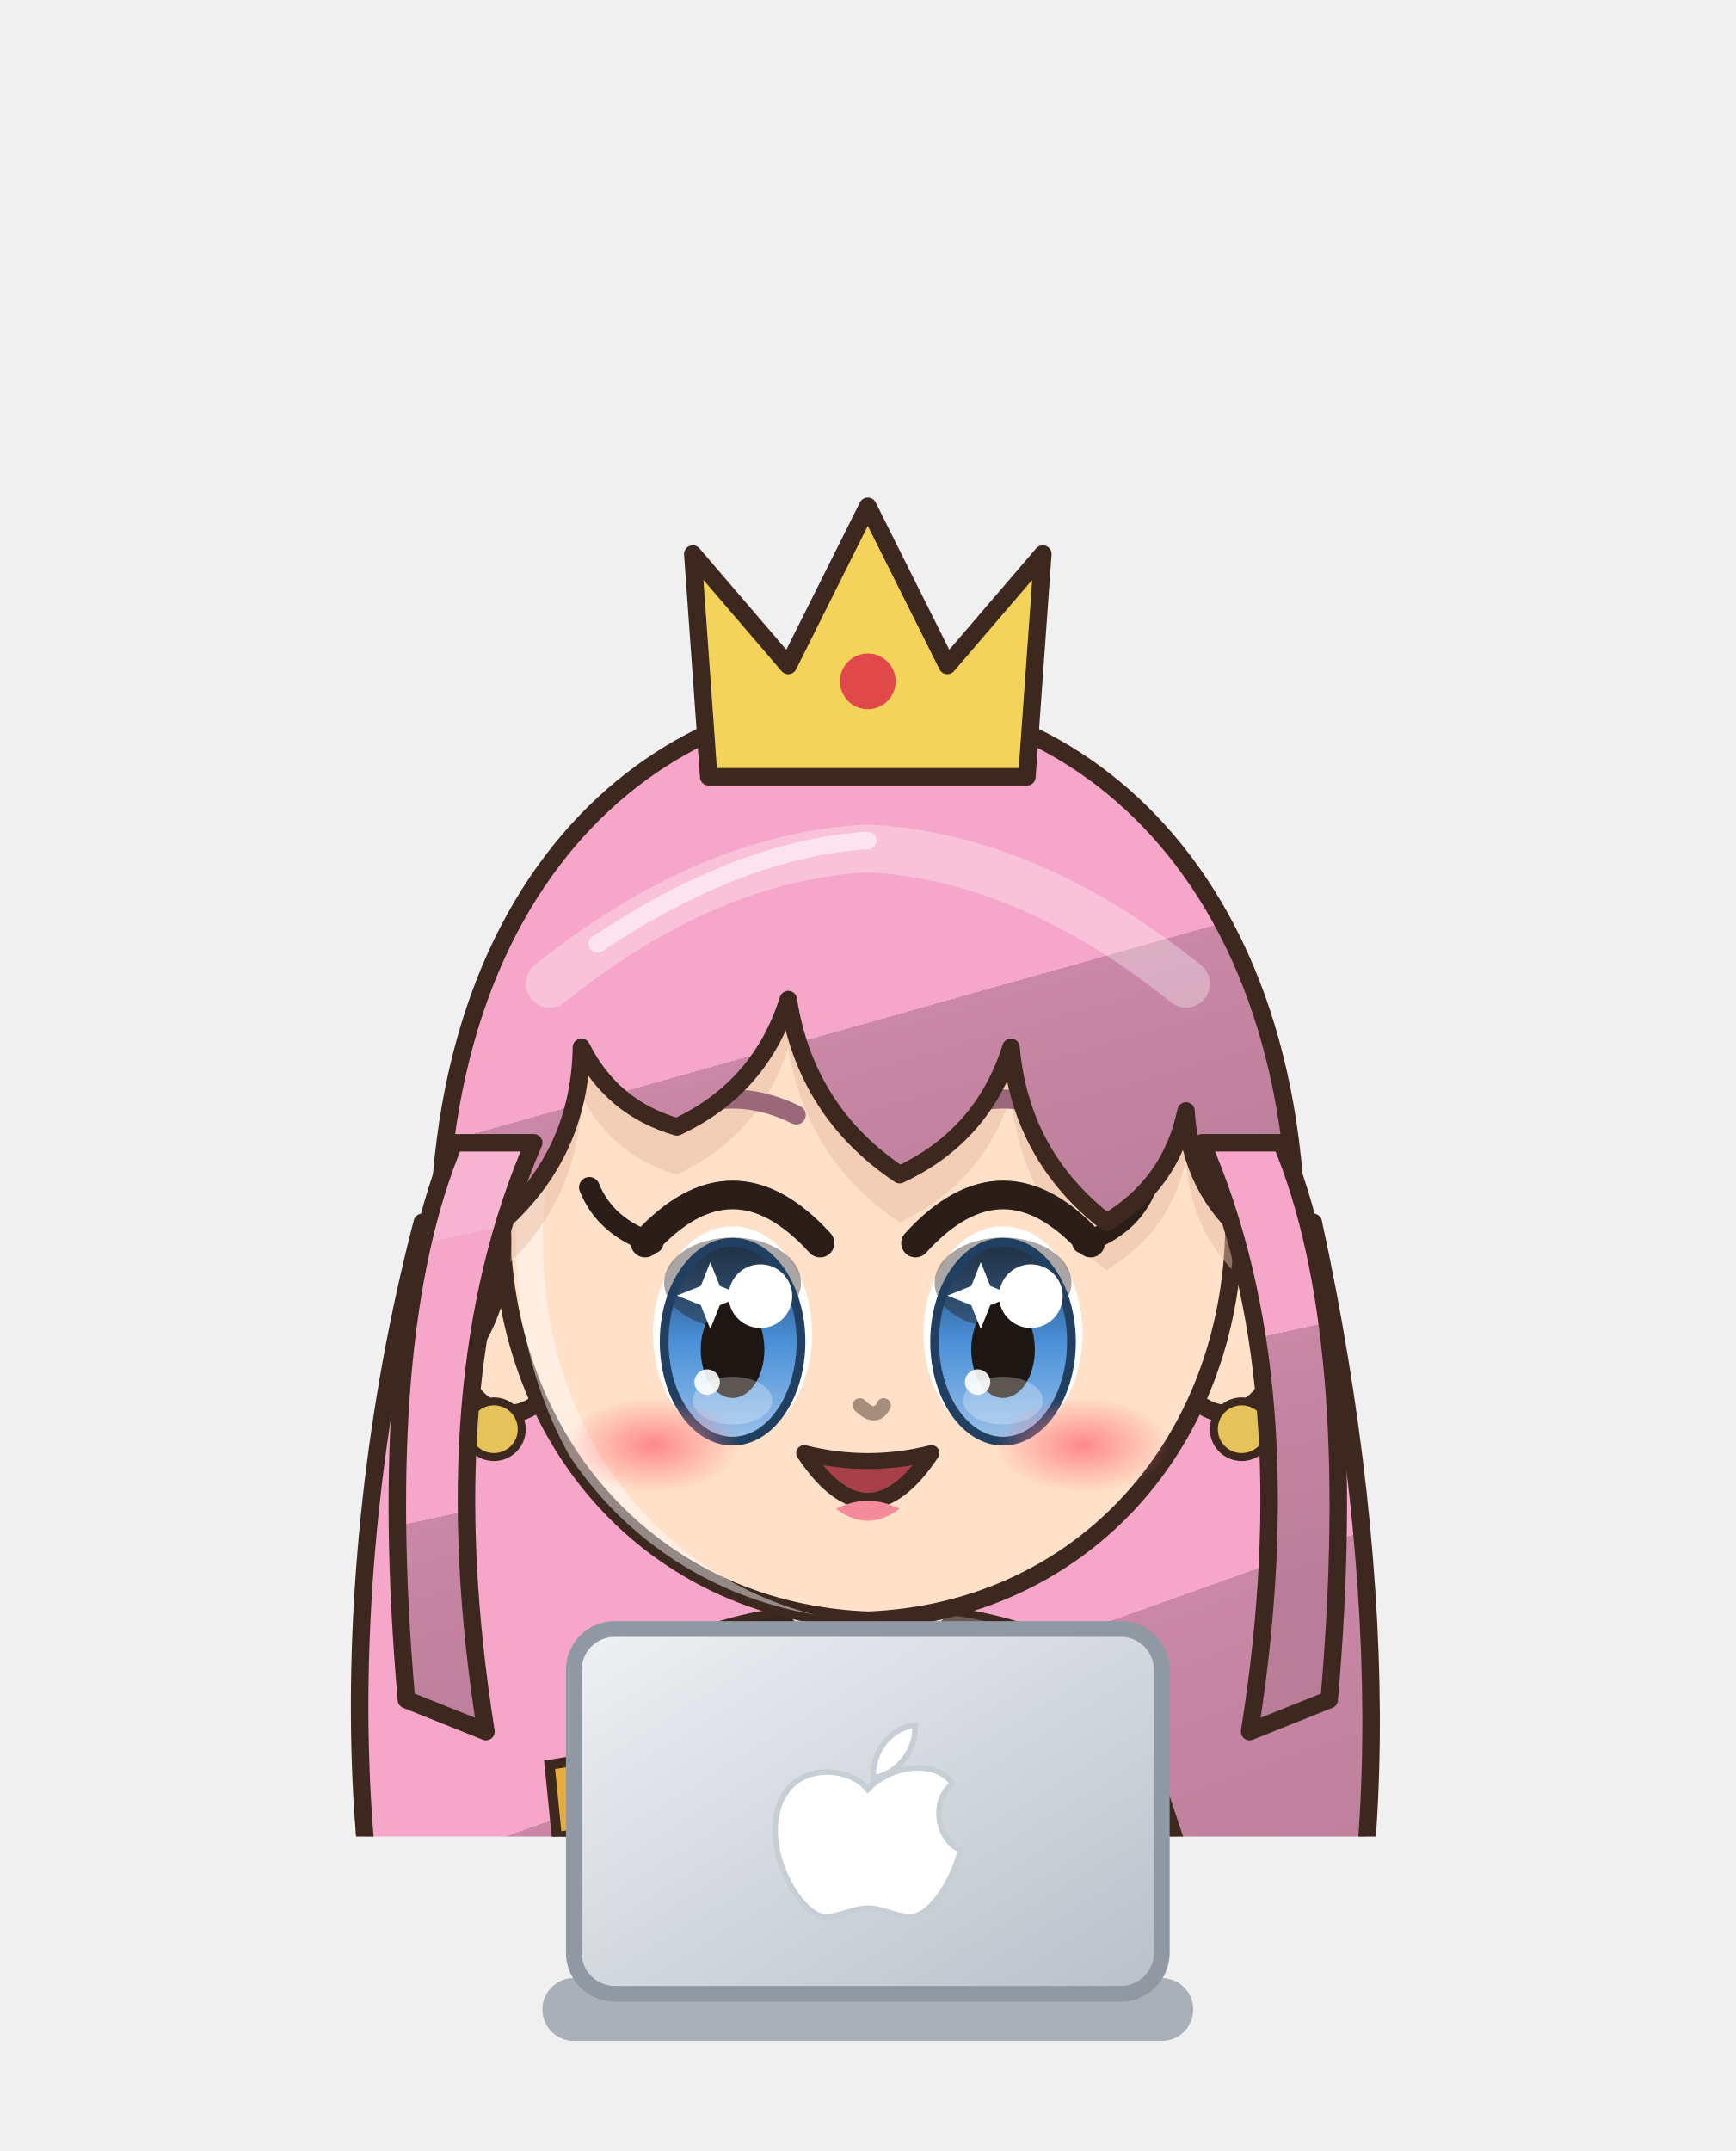
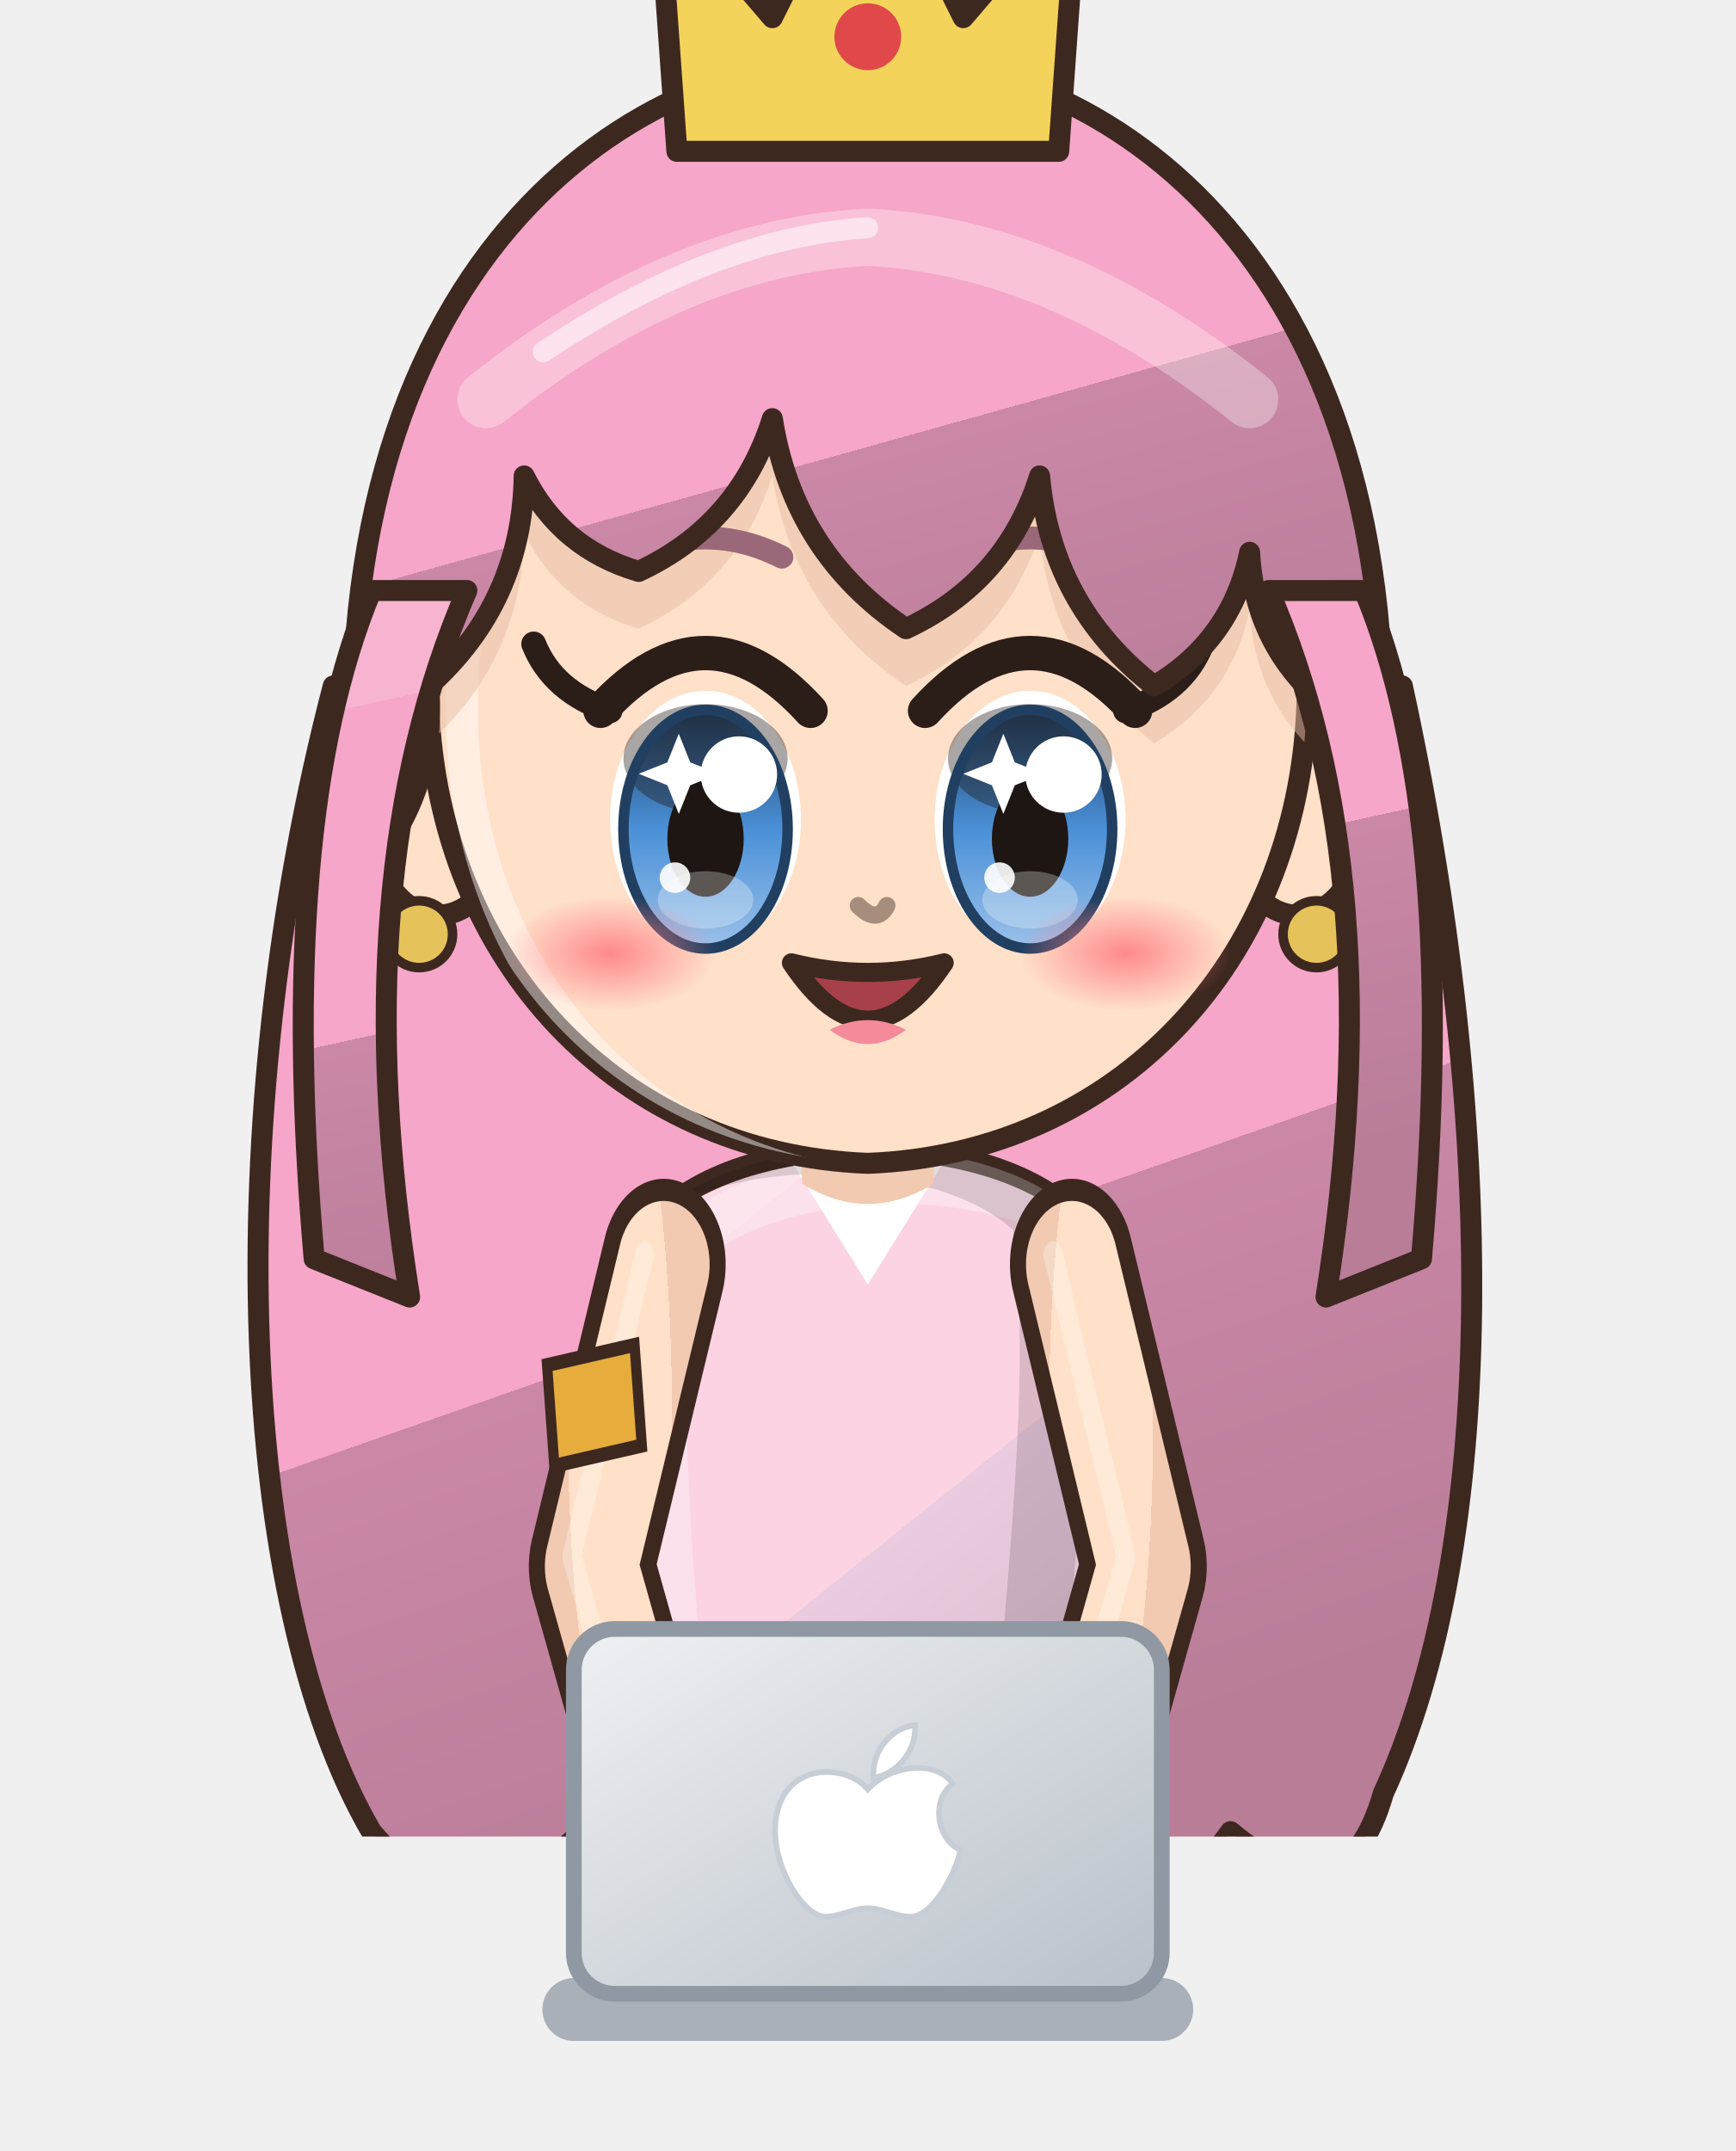
<svg xmlns="http://www.w3.org/2000/svg" viewBox="1141.3 603.2 110.4 136.8" width="110.4" height="136.8">
  <svg x="1141.3" y="603.2" viewBox="-120 -180 240 253.91" width="110.4" height="116.8">
    <defs>
      <linearGradient id="hair225" x1="0" y1="0" x2=".35" y2="1">
        <stop offset="0" stop-color="#f7b4d0" />
        <stop offset=".16" stop-color="#f7b4d0" />
        <stop offset=".16" stop-color="#f6a6c8" />
        <stop offset=".58" stop-color="#f6a6c8" />
        <stop offset=".58" stop-color="#ca88a6" />
        <stop offset="1" stop-color="#b97d98" />
      </linearGradient>
      <radialGradient id="skin225" cx=".4" cy=".32" r=".85">
        <stop offset="0" stop-color="#ffe0c8" />
        <stop offset=".84" stop-color="#ffe0c8" />
        <stop offset=".84" stop-color="#f1cab1" />
        <stop offset="1" stop-color="#f1cab1" />
      </radialGradient>
      <linearGradient id="cloth225" x1="0" y1="0" x2=".45" y2="1">
        <stop offset="0" stop-color="#fbdae6" />
        <stop offset=".16" stop-color="#fbdae6" />
        <stop offset=".16" stop-color="#fbd3e2" />
        <stop offset=".6" stop-color="#fbd3e2" />
        <stop offset=".6" stop-color="#ebcbdf" />
        <stop offset="1" stop-color="#d8bacd" />
      </linearGradient>
      <linearGradient id="iris225" x1="0" y1="0" x2="0" y2="1">
        <stop offset="0" stop-color="#214061" />
        <stop offset=".5" stop-color="#4a90d8" />
        <stop offset="1" stop-color="#9bc1e9" />
      </linearGradient>
      <linearGradient id="gold225" x1="0" y1="0" x2="1" y2="1">
        <stop offset="0" stop-color="#f6d27a" />
        <stop offset=".55" stop-color="#d9a63a" />
        <stop offset="1" stop-color="#a8761e" />
      </linearGradient>
      <linearGradient id="steel225" x1="0" y1="0" x2="1" y2="1">
        <stop offset="0" stop-color="#e4e8ee" />
        <stop offset=".5" stop-color="#9aa3ad" />
        <stop offset="1" stop-color="#5a606a" />
      </linearGradient>
      <linearGradient id="beard225" x1="0" y1="0" x2="0" y2="1">
        <stop offset="0" stop-color="#e6e6ea" />
        <stop offset="1" stop-color="#b8b8c2" />
      </linearGradient>
      <radialGradient id="hawkiris225" cx=".45" cy=".4" r=".7">
        <stop offset="0" stop-color="#ffe27a" />
        <stop offset=".6" stop-color="#e8a52a" />
        <stop offset="1" stop-color="#9a5a12" />
      </radialGradient>
      <linearGradient id="straw225" x1="0" y1="0" x2=".3" y2="1">
        <stop offset="0" stop-color="#ffe7aa" />
        <stop offset=".16" stop-color="#ffe7aa" />
        <stop offset=".16" stop-color="#ffe39a" />
        <stop offset=".58" stop-color="#ffe39a" />
        <stop offset=".58" stop-color="#e9b456" />
        <stop offset="1" stop-color="#d6a54f" />
      </linearGradient>
      <radialGradient id="blush225">
        <stop offset="0" stop-color="#ff7f86" stop-opacity=".9" />
        <stop offset="1" stop-color="#ff7f86" stop-opacity="0" />
      </radialGradient>
      <clipPath id="face225">
        <path d="M -46,-4 C -47,-38 -25,-55 0,-55 C 25,-55 47,-38 46,-4 C 45,23 26,43 0,44 C -26,43 -45,23 -46,-4 Z" />
      </clipPath>
      <clipPath id="torso225">
        <path d="M -30,50 C -34,68 -28,94 -26,124 L 26,124 C 28,94 34,68 30,50 C 18,40 -18,40 -30,50 Z" />
      </clipPath>
    </defs>
-     <ellipse cx="0" cy="208" rx="42" ry="7" fill="#000000" opacity=".16" />
-     <g transform="translate(0,44.0) scale(1.100,1.100) translate(0,-44)">
-       <path d="M -56,-6 C -68,40 -66,90 -52,114 Q -42,126 -30,114 Q -20,128 -8,116 Q 4,128 16,116 Q 28,128 38,114 Q 50,124 54,110 C 66,84 66,40 56,-6 Z" fill="url(#hair225)" stroke="#3d2820" stroke-width="2.2" stroke-linejoin="round" />
+     <g transform="translate(0,205) scale(1.2) translate(0,-205)">
+       <ellipse cx="0" cy="208" rx="42" ry="7" fill="#000000" opacity=".16" />
+       <g transform="translate(0,18.2) scale(1.100,1.100) translate(0,-44)">
+         <path d="M -56,-6 C -68,40 -66,90 -52,114 Q -42,126 -30,114 Q -20,128 -8,116 Q 4,128 16,116 Q 28,128 38,114 Q 50,124 54,110 C 66,84 66,40 56,-6 Z" fill="url(#hair225)" stroke="#3d2820" stroke-width="2.2" stroke-linejoin="round" />
+       </g>
+       <g transform="translate(0,205) scale(0.84,1.16) translate(0,-205)">
+         <path d="M -26,116 C -30,150 -16,180 -4,196 L 4,196 C 16,180 30,150 26,116 Z" fill="#f48aa8" stroke="#3d2820" stroke-width="2.2" stroke-linejoin="round" />
+         <path d="M -22,130 q 5.5,6 11,0" stroke="#d0607e" stroke-width="1.4" fill="none" />
+         <path d="M -11,130 q 5.5,6 11,0" stroke="#d0607e" stroke-width="1.4" fill="none" />
+         <path d="M 0,130 q 5.5,6 11,0" stroke="#d0607e" stroke-width="1.4" fill="none" />
+         <path d="M 11,130 q 5.5,6 11,0" stroke="#d0607e" stroke-width="1.4" fill="none" />
+         <path d="M -20,144 q 5.5,6 11,0" stroke="#d0607e" stroke-width="1.4" fill="none" />
+         <path d="M -9,144 q 5.5,6 11,0" stroke="#d0607e" stroke-width="1.4" fill="none" />
+         <path d="M 2,144 q 5.5,6 11,0" stroke="#d0607e" stroke-width="1.4" fill="none" />
+         <path d="M -18,158 q 5.5,6 11,0" stroke="#d0607e" stroke-width="1.4" fill="none" />
+         <path d="M -7,158 q 5.5,6 11,0" stroke="#d0607e" stroke-width="1.4" fill="none" />
+         <path d="M -16,172 q 5.5,6 11,0" stroke="#d0607e" stroke-width="1.4" fill="none" />
+         <path d="M -2,194 C -24,198 -40,206 -42,214 C -24,214 -10,208 0,202 C 10,208 24,214 42,214 C 40,206 24,198 2,194 Z" fill="#f6b4c8" stroke="#3d2820" stroke-width="2.2" stroke-linejoin="round" />
+         <path d="M -10,140 Q -8,166 -2,186" stroke="#ffffff" stroke-width="2.4" fill="none" opacity=".35" stroke-linecap="round" />
+         <path d="M -30,50 C -34,68 -28,94 -26,124 L 26,124 C 28,94 34,68 30,50 C 18,40 -18,40 -30,50 Z" fill="url(#cloth225)" stroke="#3d2820" stroke-width="2.2" stroke-linejoin="round" />
+         <path d="M -12,42 L 0,56 L 12,42 Z" fill="#ffffff" />
+         <g clip-path="url(#torso225)">
+           <path d="M -30,50 C -34,68 -28,94 -26,124 L 26,124 C 28,94 34,68 30,50 C 18,40 -18,40 -30,50 Z" transform="translate(4,3)" fill="none" stroke="#ffffff" stroke-width="5" opacity=".3" />
+           <path d="M -30,50 C -34,68 -28,94 -26,124 L 26,124 C 28,94 34,68 30,50 C 18,40 -18,40 -30,50 Z" transform="translate(-6,-2)" fill="none" stroke="#000000" stroke-width="9" opacity=".13" />
+         </g>
+         <path d="M -27,104 L 27,104 L 40,162 Q 0,170 -40,162 Z" fill="url(#cloth225)" stroke="#3d2820" stroke-width="2.2" stroke-linejoin="round" />
+         <path d="M -38,156 Q 0,164 38,156" stroke="#ffffff" stroke-width="3" fill="none" />
+         <path d="M -28,54 L -38,84 L -31,102" stroke="#3d2820" stroke-width="17" fill="none" stroke-linecap="round" stroke-linejoin="round" />
+         <path d="M -28,54 L -38,84 L -31,102" stroke="url(#skin225)" stroke-width="12.6" fill="none" stroke-linecap="round" stroke-linejoin="round" />
+         <path d="M -28,54 L -38,84 L -31,102" transform="translate(-2.6,-1)" stroke="#ffffff" stroke-width="2.6" fill="none" stroke-linecap="round" stroke-linejoin="round" opacity=".28" />
+         <path d="M 28,54 L 38,84 L 31,102" stroke="#3d2820" stroke-width="17" fill="none" stroke-linecap="round" stroke-linejoin="round" />
+         <path d="M 28,54 L 38,84 L 31,102" stroke="url(#skin225)" stroke-width="12.6" fill="none" stroke-linecap="round" stroke-linejoin="round" />
+         <path d="M 28,54 L 38,84 L 31,102" transform="translate(-2.6,-1)" stroke="#ffffff" stroke-width="2.6" fill="none" stroke-linecap="round" stroke-linejoin="round" opacity=".28" />
+         <circle cx="-31" cy="102" r="8.5" fill="url(#skin225)" stroke="#3d2820" stroke-width="2.2" />
+         <circle cx="31" cy="102" r="8.5" fill="url(#skin225)" stroke="#3d2820" stroke-width="2.2" />
+         <path d="M -44,64 L -32,62 L -31,72 L -43,74 Z" fill="#e6ad3c" stroke="#3d2820" stroke-width="1.4" />
+         <path d="M -10,34 L 10,34 L 9,46 Q 0,50 -9,46 Z" fill="#f1cab1" />
+       </g>
+       <g transform="translate(0,18.2) scale(1.100,1.100) translate(0,-44)">
+         <ellipse cx="-45" cy="8" rx="7" ry="10" fill="url(#skin225)" stroke="#3d2820" stroke-width="2.2" stroke-linejoin="round" />
+         <ellipse cx="45" cy="8" rx="7" ry="10" fill="url(#skin225)" stroke="#3d2820" stroke-width="2.2" stroke-linejoin="round" />
+         <path d="M -46,-4 C -47,-38 -25,-55 0,-55 C 25,-55 47,-38 46,-4 C 45,23 26,43 0,44 C -26,43 -45,23 -46,-4 Z" fill="url(#skin225)" stroke="#3d2820" stroke-width="2.2" stroke-linejoin="round" />
+         <g clip-path="url(#face225)">
+           <path d="M -46,-4 C -47,-38 -25,-55 0,-55 C 25,-55 47,-38 46,-4 C 45,23 26,43 0,44 C -26,43 -45,23 -46,-4 Z" transform="translate(3.5,2.5)" fill="none" stroke="#ffffff" stroke-width="3.4" opacity=".45" />
+         </g>
+         <g clip-path="url(#face225)">
+           <path d="M -53,14 C -60,-46 -28,-72 0,-72 C 28,-72 60,-46 53,14 L 48,-4 Q 40.5,-10.2 40,-20 Q 38.1,-10.8 30,-6 Q 19.2,-14.4 18,-28 Q 14.5,-16.9 4,-12 Q -7.8,-19.9 -10,-34 Q -13.5,-22.9 -24,-18 Q -32.2,-20.4 -36,-28 Q -36.2,-14.8 -46,-6 Q -45.1,5.5 -53,14 Z" transform="translate(0,6)" fill="#e7bca4" opacity=".5" />
+         </g>
+         <ellipse cx="-17" cy="8" rx="10" ry="13.5" fill="#ffffff" />
+         <ellipse cx="-17" cy="9" rx="8.6" ry="12.5" fill="url(#iris225)" />
+         <ellipse cx="-17" cy="1.6" rx="8.6" ry="5.7" fill="#1e1612" opacity=".38" />
+         <ellipse cx="-17" cy="9" rx="8.6" ry="12.5" fill="none" stroke="#214061" stroke-width="1.1" />
+         <ellipse cx="-17" cy="10" rx="4" ry="6.075" fill="#1e1612" />
+         <ellipse cx="-17" cy="16.4" rx="5" ry="3.0" fill="#ffffff" opacity=".28" />
+         <circle cx="-13.5" cy="3.275" r="4" fill="#ffffff" />
+         <circle cx="-20.2" cy="14.075" r="1.6" fill="#ffffff" opacity=".9" />
+         <path d="M -21,2 l 1.2,-3 l 1.2,3 l 3,1.2 l -3,1.2 l -1.2,3 l -1.2,-3 l -3,-1.2 Z" fill="#ffffff" />
+         <path d="M -28,-3.4 Q -17,-15.5 -6,-3.4" stroke="#2b1d18" stroke-width="3.6" fill="none" stroke-linecap="round" />
+         <path d="M -25,-19.5 Q -17,-23.5 -9,-19.5" stroke="#9a6878" stroke-width="2.4" fill="none" stroke-linecap="round" />
+         <path d="M -27,-3.4 q -6,-2 -8,-7" stroke="#2b1d18" stroke-width="2.6" fill="none" stroke-linecap="round" />
+         <ellipse cx="17" cy="8" rx="10" ry="13.5" fill="#ffffff" />
+         <ellipse cx="17" cy="9" rx="8.6" ry="12.5" fill="url(#iris225)" />
+         <ellipse cx="17" cy="1.6" rx="8.6" ry="5.7" fill="#1e1612" opacity=".38" />
+         <ellipse cx="17" cy="9" rx="8.6" ry="12.5" fill="none" stroke="#214061" stroke-width="1.1" />
+         <ellipse cx="17" cy="10" rx="4" ry="6.075" fill="#1e1612" />
+         <ellipse cx="17" cy="16.4" rx="5" ry="3.0" fill="#ffffff" opacity=".28" />
+         <circle cx="20.5" cy="3.275" r="4" fill="#ffffff" />
+         <circle cx="13.8" cy="14.075" r="1.6" fill="#ffffff" opacity=".9" />
+         <path d="M 13,2 l 1.2,-3 l 1.2,3 l 3,1.2 l -3,1.2 l -1.2,3 l -1.2,-3 l -3,-1.2 Z" fill="#ffffff" />
+         <path d="M 6,-3.4 Q 17,-15.5 28,-3.4" stroke="#2b1d18" stroke-width="3.6" fill="none" stroke-linecap="round" />
+         <path d="M 9,-19.5 Q 17,-23.5 25,-19.5" stroke="#9a6878" stroke-width="2.4" fill="none" stroke-linecap="round" />
+         <path d="M 27,-3.4 q 6,-2 8,-7" stroke="#2b1d18" stroke-width="2.6" fill="none" stroke-linecap="round" />
+         <path d="M -8,23 Q 0,35 8,23 Q 0,25 -8,23 Z" fill="#a8404a" stroke="#3d2820" stroke-width="2" stroke-linejoin="round" />
+         <path d="M -4,30 Q 0,33 4,30 Q 0,28 -4,30 Z" fill="#f48a9a" />
+         <ellipse cx="-27" cy="22" rx="11" ry="6" fill="url(#blush225)" opacity="1.00" />
+         <ellipse cx="27" cy="22" rx="11" ry="6" fill="url(#blush225)" opacity="1.00" />
+         <path d="M -1,17 Q 1,19 2,17" stroke="#a78d7c" stroke-width="1.8" fill="none" stroke-linecap="round" />
+         <circle cx="-47" cy="20" r="3.5" fill="#e6c25a" stroke="#3d2820" stroke-width="1" />
+         <circle cx="47" cy="20" r="3.5" fill="#e6c25a" stroke="#3d2820" stroke-width="1" />
+         <path d="M -53,14 C -60,-46 -28,-72 0,-72 C 28,-72 60,-46 53,14 L 48,-4 Q 40.5,-10.2 40,-20 Q 38.1,-10.8 30,-6 Q 19.2,-14.4 18,-28 Q 14.5,-16.9 4,-12 Q -7.8,-19.9 -10,-34 Q -13.5,-22.9 -24,-18 Q -32.2,-20.4 -36,-28 Q -36.2,-14.8 -46,-6 Q -45.1,5.5 -53,14 Z" fill="url(#hair225)" stroke="#3d2820" stroke-width="2.2" stroke-linejoin="round" />
+         <path d="M 42,-16 Q 55,14 48,58 L 58,54 Q 62,8 52,-16 Z M -42,-16 Q -55,14 -48,58 L -58,54 Q -62,8 -52,-16 Z" fill="url(#hair225)" stroke="#3d2820" stroke-width="2.2" stroke-linejoin="round" />
+         <defs>
+           <clipPath id="hf225">
+             <path d="M -53,14 C -60,-46 -28,-72 0,-72 C 28,-72 60,-46 53,14 L 48,-4 Q 40.5,-10.2 40,-20 Q 38.1,-10.8 30,-6 Q 19.2,-14.4 18,-28 Q 14.5,-16.9 4,-12 Q -7.8,-19.9 -10,-34 Q -13.5,-22.9 -24,-18 Q -32.2,-20.4 -36,-28 Q -36.2,-14.8 -46,-6 Q -45.1,5.5 -53,14 Z" />
+           </clipPath>
+         </defs>
+         <g clip-path="url(#hf225)">
+           <path d="M -40,-36 Q -20,-52 0,-53 Q 20,-52 40,-36" stroke="#ffffff" stroke-width="6" fill="none" stroke-linecap="round" opacity=".32" />
+           <path d="M -34,-41 Q -16,-53 0,-54" stroke="#ffffff" stroke-width="2.2" fill="none" stroke-linecap="round" opacity=".55" />
+         </g>
+         <path d="M -20,-62 L -22,-90 L -10,-76 L 0,-96 L 10,-76 L 22,-90 L 20,-62 Z" fill="#f4d35a" stroke="#3d2820" stroke-width="2.2" stroke-linejoin="round" />
+         <circle cx="0" cy="-74" r="3.5" fill="#e0484a" />
+       </g>
+       <g transform="translate(0,205) scale(0.84,1.16) translate(0,-205)" />
    </g>
-     <g transform="translate(0,205) scale(1,1) translate(0,-205)">
-       <path d="M -26,116 C -30,150 -16,180 -4,196 L 4,196 C 16,180 30,150 26,116 Z" fill="#f48aa8" stroke="#3d2820" stroke-width="2.2" stroke-linejoin="round" />
-       <path d="M -22,130 q 5.5,6 11,0" stroke="#d0607e" stroke-width="1.4" fill="none" />
-       <path d="M -11,130 q 5.5,6 11,0" stroke="#d0607e" stroke-width="1.4" fill="none" />
-       <path d="M 0,130 q 5.5,6 11,0" stroke="#d0607e" stroke-width="1.4" fill="none" />
-       <path d="M 11,130 q 5.5,6 11,0" stroke="#d0607e" stroke-width="1.4" fill="none" />
-       <path d="M -20,144 q 5.5,6 11,0" stroke="#d0607e" stroke-width="1.4" fill="none" />
-       <path d="M -9,144 q 5.5,6 11,0" stroke="#d0607e" stroke-width="1.4" fill="none" />
-       <path d="M 2,144 q 5.5,6 11,0" stroke="#d0607e" stroke-width="1.4" fill="none" />
-       <path d="M -18,158 q 5.5,6 11,0" stroke="#d0607e" stroke-width="1.4" fill="none" />
-       <path d="M -7,158 q 5.5,6 11,0" stroke="#d0607e" stroke-width="1.4" fill="none" />
-       <path d="M -16,172 q 5.5,6 11,0" stroke="#d0607e" stroke-width="1.4" fill="none" />
-       <path d="M -2,194 C -24,198 -40,206 -42,214 C -24,214 -10,208 0,202 C 10,208 24,214 42,214 C 40,206 24,198 2,194 Z" fill="#f6b4c8" stroke="#3d2820" stroke-width="2.2" stroke-linejoin="round" />
-       <path d="M -10,140 Q -8,166 -2,186" stroke="#ffffff" stroke-width="2.4" fill="none" opacity=".35" stroke-linecap="round" />
-       <path d="M -30,50 C -34,68 -28,94 -26,124 L 26,124 C 28,94 34,68 30,50 C 18,40 -18,40 -30,50 Z" fill="url(#cloth225)" stroke="#3d2820" stroke-width="2.2" stroke-linejoin="round" />
-       <path d="M -12,42 L 0,56 L 12,42 Z" fill="#ffffff" />
-       <g clip-path="url(#torso225)">
-         <path d="M -30,50 C -34,68 -28,94 -26,124 L 26,124 C 28,94 34,68 30,50 C 18,40 -18,40 -30,50 Z" transform="translate(4,3)" fill="none" stroke="#ffffff" stroke-width="5" opacity=".3" />
-         <path d="M -30,50 C -34,68 -28,94 -26,124 L 26,124 C 28,94 34,68 30,50 C 18,40 -18,40 -30,50 Z" transform="translate(-6,-2)" fill="none" stroke="#000000" stroke-width="9" opacity=".13" />
-       </g>
-       <path d="M -27,104 L 27,104 L 40,162 Q 0,170 -40,162 Z" fill="url(#cloth225)" stroke="#3d2820" stroke-width="2.2" stroke-linejoin="round" />
-       <path d="M -38,156 Q 0,164 38,156" stroke="#ffffff" stroke-width="3" fill="none" />
-       <path d="M -28,54 L -38,84 L -31,102" stroke="#3d2820" stroke-width="17" fill="none" stroke-linecap="round" stroke-linejoin="round" />
-       <path d="M -28,54 L -38,84 L -31,102" stroke="url(#skin225)" stroke-width="12.6" fill="none" stroke-linecap="round" stroke-linejoin="round" />
-       <path d="M -28,54 L -38,84 L -31,102" transform="translate(-2.6,-1)" stroke="#ffffff" stroke-width="2.6" fill="none" stroke-linecap="round" stroke-linejoin="round" opacity=".28" />
-       <path d="M 28,54 L 38,84 L 31,102" stroke="#3d2820" stroke-width="17" fill="none" stroke-linecap="round" stroke-linejoin="round" />
-       <path d="M 28,54 L 38,84 L 31,102" stroke="url(#skin225)" stroke-width="12.6" fill="none" stroke-linecap="round" stroke-linejoin="round" />
-       <path d="M 28,54 L 38,84 L 31,102" transform="translate(-2.6,-1)" stroke="#ffffff" stroke-width="2.6" fill="none" stroke-linecap="round" stroke-linejoin="round" opacity=".28" />
-       <circle cx="-31" cy="102" r="8.5" fill="url(#skin225)" stroke="#3d2820" stroke-width="2.2" />
-       <circle cx="31" cy="102" r="8.5" fill="url(#skin225)" stroke="#3d2820" stroke-width="2.2" />
-       <path d="M -44,64 L -32,62 L -31,72 L -43,74 Z" fill="#e6ad3c" stroke="#3d2820" stroke-width="1.4" />
-       <path d="M -10,34 L 10,34 L 9,46 Q 0,50 -9,46 Z" fill="#f1cab1" />
-     </g>
-     <g transform="translate(0,44.0) scale(1.100,1.100) translate(0,-44)">
-       <ellipse cx="-45" cy="8" rx="7" ry="10" fill="url(#skin225)" stroke="#3d2820" stroke-width="2.2" stroke-linejoin="round" />
-       <ellipse cx="45" cy="8" rx="7" ry="10" fill="url(#skin225)" stroke="#3d2820" stroke-width="2.2" stroke-linejoin="round" />
-       <path d="M -46,-4 C -47,-38 -25,-55 0,-55 C 25,-55 47,-38 46,-4 C 45,23 26,43 0,44 C -26,43 -45,23 -46,-4 Z" fill="url(#skin225)" stroke="#3d2820" stroke-width="2.2" stroke-linejoin="round" />
-       <g clip-path="url(#face225)">
-         <path d="M -46,-4 C -47,-38 -25,-55 0,-55 C 25,-55 47,-38 46,-4 C 45,23 26,43 0,44 C -26,43 -45,23 -46,-4 Z" transform="translate(3.5,2.5)" fill="none" stroke="#ffffff" stroke-width="3.4" opacity=".45" />
-       </g>
-       <g clip-path="url(#face225)">
-         <path d="M -53,14 C -60,-46 -28,-72 0,-72 C 28,-72 60,-46 53,14 L 48,-4 Q 40.5,-10.2 40,-20 Q 38.1,-10.8 30,-6 Q 19.2,-14.4 18,-28 Q 14.5,-16.9 4,-12 Q -7.8,-19.9 -10,-34 Q -13.5,-22.9 -24,-18 Q -32.2,-20.4 -36,-28 Q -36.2,-14.8 -46,-6 Q -45.1,5.5 -53,14 Z" transform="translate(0,6)" fill="#e7bca4" opacity=".5" />
-       </g>
-       <ellipse cx="-17" cy="8" rx="10" ry="13.5" fill="#ffffff" />
-       <ellipse cx="-17" cy="9" rx="8.6" ry="12.5" fill="url(#iris225)" />
-       <ellipse cx="-17" cy="1.6" rx="8.6" ry="5.7" fill="#1e1612" opacity=".38" />
-       <ellipse cx="-17" cy="9" rx="8.6" ry="12.5" fill="none" stroke="#214061" stroke-width="1.1" />
-       <ellipse cx="-17" cy="10" rx="4" ry="6.075" fill="#1e1612" />
-       <ellipse cx="-17" cy="16.4" rx="5" ry="3.0" fill="#ffffff" opacity=".28" />
-       <circle cx="-13.5" cy="3.275" r="4" fill="#ffffff" />
-       <circle cx="-20.2" cy="14.075" r="1.6" fill="#ffffff" opacity=".9" />
-       <path d="M -21,2 l 1.2,-3 l 1.2,3 l 3,1.2 l -3,1.2 l -1.2,3 l -1.2,-3 l -3,-1.2 Z" fill="#ffffff" />
-       <path d="M -28,-3.4 Q -17,-15.5 -6,-3.4" stroke="#2b1d18" stroke-width="3.6" fill="none" stroke-linecap="round" />
-       <path d="M -25,-19.5 Q -17,-23.5 -9,-19.5" stroke="#9a6878" stroke-width="2.4" fill="none" stroke-linecap="round" />
-       <path d="M -27,-3.4 q -6,-2 -8,-7" stroke="#2b1d18" stroke-width="2.6" fill="none" stroke-linecap="round" />
-       <ellipse cx="17" cy="8" rx="10" ry="13.5" fill="#ffffff" />
-       <ellipse cx="17" cy="9" rx="8.6" ry="12.5" fill="url(#iris225)" />
-       <ellipse cx="17" cy="1.6" rx="8.6" ry="5.7" fill="#1e1612" opacity=".38" />
-       <ellipse cx="17" cy="9" rx="8.6" ry="12.5" fill="none" stroke="#214061" stroke-width="1.1" />
-       <ellipse cx="17" cy="10" rx="4" ry="6.075" fill="#1e1612" />
-       <ellipse cx="17" cy="16.4" rx="5" ry="3.0" fill="#ffffff" opacity=".28" />
-       <circle cx="20.5" cy="3.275" r="4" fill="#ffffff" />
-       <circle cx="13.8" cy="14.075" r="1.6" fill="#ffffff" opacity=".9" />
-       <path d="M 13,2 l 1.2,-3 l 1.2,3 l 3,1.2 l -3,1.2 l -1.2,3 l -1.2,-3 l -3,-1.2 Z" fill="#ffffff" />
-       <path d="M 6,-3.4 Q 17,-15.5 28,-3.4" stroke="#2b1d18" stroke-width="3.6" fill="none" stroke-linecap="round" />
-       <path d="M 9,-19.5 Q 17,-23.5 25,-19.5" stroke="#9a6878" stroke-width="2.4" fill="none" stroke-linecap="round" />
-       <path d="M 27,-3.4 q 6,-2 8,-7" stroke="#2b1d18" stroke-width="2.6" fill="none" stroke-linecap="round" />
-       <path d="M -8,23 Q 0,35 8,23 Q 0,25 -8,23 Z" fill="#a8404a" stroke="#3d2820" stroke-width="2" stroke-linejoin="round" />
-       <path d="M -4,30 Q 0,33 4,30 Q 0,28 -4,30 Z" fill="#f48a9a" />
-       <ellipse cx="-27" cy="22" rx="11" ry="6" fill="url(#blush225)" opacity="1.00" />
-       <ellipse cx="27" cy="22" rx="11" ry="6" fill="url(#blush225)" opacity="1.00" />
-       <path d="M -1,17 Q 1,19 2,17" stroke="#a78d7c" stroke-width="1.8" fill="none" stroke-linecap="round" />
-       <circle cx="-47" cy="20" r="3.5" fill="#e6c25a" stroke="#3d2820" stroke-width="1" />
-       <circle cx="47" cy="20" r="3.5" fill="#e6c25a" stroke="#3d2820" stroke-width="1" />
-       <path d="M -53,14 C -60,-46 -28,-72 0,-72 C 28,-72 60,-46 53,14 L 48,-4 Q 40.5,-10.2 40,-20 Q 38.1,-10.8 30,-6 Q 19.2,-14.4 18,-28 Q 14.5,-16.9 4,-12 Q -7.8,-19.9 -10,-34 Q -13.5,-22.9 -24,-18 Q -32.2,-20.4 -36,-28 Q -36.2,-14.8 -46,-6 Q -45.1,5.5 -53,14 Z" fill="url(#hair225)" stroke="#3d2820" stroke-width="2.2" stroke-linejoin="round" />
-       <path d="M 42,-16 Q 55,14 48,58 L 58,54 Q 62,8 52,-16 Z M -42,-16 Q -55,14 -48,58 L -58,54 Q -62,8 -52,-16 Z" fill="url(#hair225)" stroke="#3d2820" stroke-width="2.2" stroke-linejoin="round" />
-       <defs>
-         <clipPath id="hf225">
-           <path d="M -53,14 C -60,-46 -28,-72 0,-72 C 28,-72 60,-46 53,14 L 48,-4 Q 40.5,-10.2 40,-20 Q 38.1,-10.8 30,-6 Q 19.2,-14.4 18,-28 Q 14.5,-16.9 4,-12 Q -7.8,-19.9 -10,-34 Q -13.5,-22.9 -24,-18 Q -32.2,-20.4 -36,-28 Q -36.2,-14.8 -46,-6 Q -45.1,5.5 -53,14 Z" />
-         </clipPath>
-       </defs>
-       <g clip-path="url(#hf225)">
-         <path d="M -40,-36 Q -20,-52 0,-53 Q 20,-52 40,-36" stroke="#ffffff" stroke-width="6" fill="none" stroke-linecap="round" opacity=".32" />
-         <path d="M -34,-41 Q -16,-53 0,-54" stroke="#ffffff" stroke-width="2.2" fill="none" stroke-linecap="round" opacity=".55" />
-       </g>
-       <path d="M -20,-62 L -22,-90 L -10,-76 L 0,-96 L 10,-76 L 22,-90 L 20,-62 Z" fill="#f4d35a" stroke="#3d2820" stroke-width="2.2" stroke-linejoin="round" />
-       <circle cx="0" cy="-74" r="3.5" fill="#e0484a" />
-     </g>
-     <g transform="translate(0,205) scale(1,1) translate(0,-205)" />
  </svg>
  <circle cx="1182.2" cy="726.0" r="3.9" fill="#ffe0c8" stroke="#3d2820" stroke-width="1.2" />
  <circle cx="1210.8" cy="726.0" r="3.9" fill="#ffe0c8" stroke="#3d2820" stroke-width="1.2" />
  <defs>
    <linearGradient id="lp226" x1="0" y1="0" x2="1" y2="1">
      <stop offset="0" stop-color="#eef1f4" />
      <stop offset="1" stop-color="#b9c0c8" />
    </linearGradient>
  </defs>
  <rect x="1175.8" y="729.0" width="41.4" height="4" rx="2" fill="#a9b0b8" />
  <rect x="1177.8" y="706.8" width="37.4" height="23.2" rx="2.6" fill="url(#lp226)" stroke="#8f98a3" stroke-width="1" />
  <path d="M 0,-4 C -2,-6.5 -8,-7 -9.5,-2 C -11,3 -7,9.5 -4.5,9.5 C -3,9.5 -1.5,8.6 0,8.6 C 1.5,8.6 3,9.5 4.5,9.5 C 7,9.5 9.5,4.5 9.8,2.4 C 7.4,1.4 6.6,-2.8 9,-4.6 C 7.2,-7.2 2.4,-6.6 0,-4 Z M 0.6,-5.2 C 0.4,-8.4 2.8,-10.6 5,-10.8 C 5.2,-8 3,-5.6 0.6,-5.2 Z" transform="translate(1196.5,719.4) scale(0.60)" fill="#ffffff" stroke="#c8ced6" stroke-width=".6" />
</svg>
